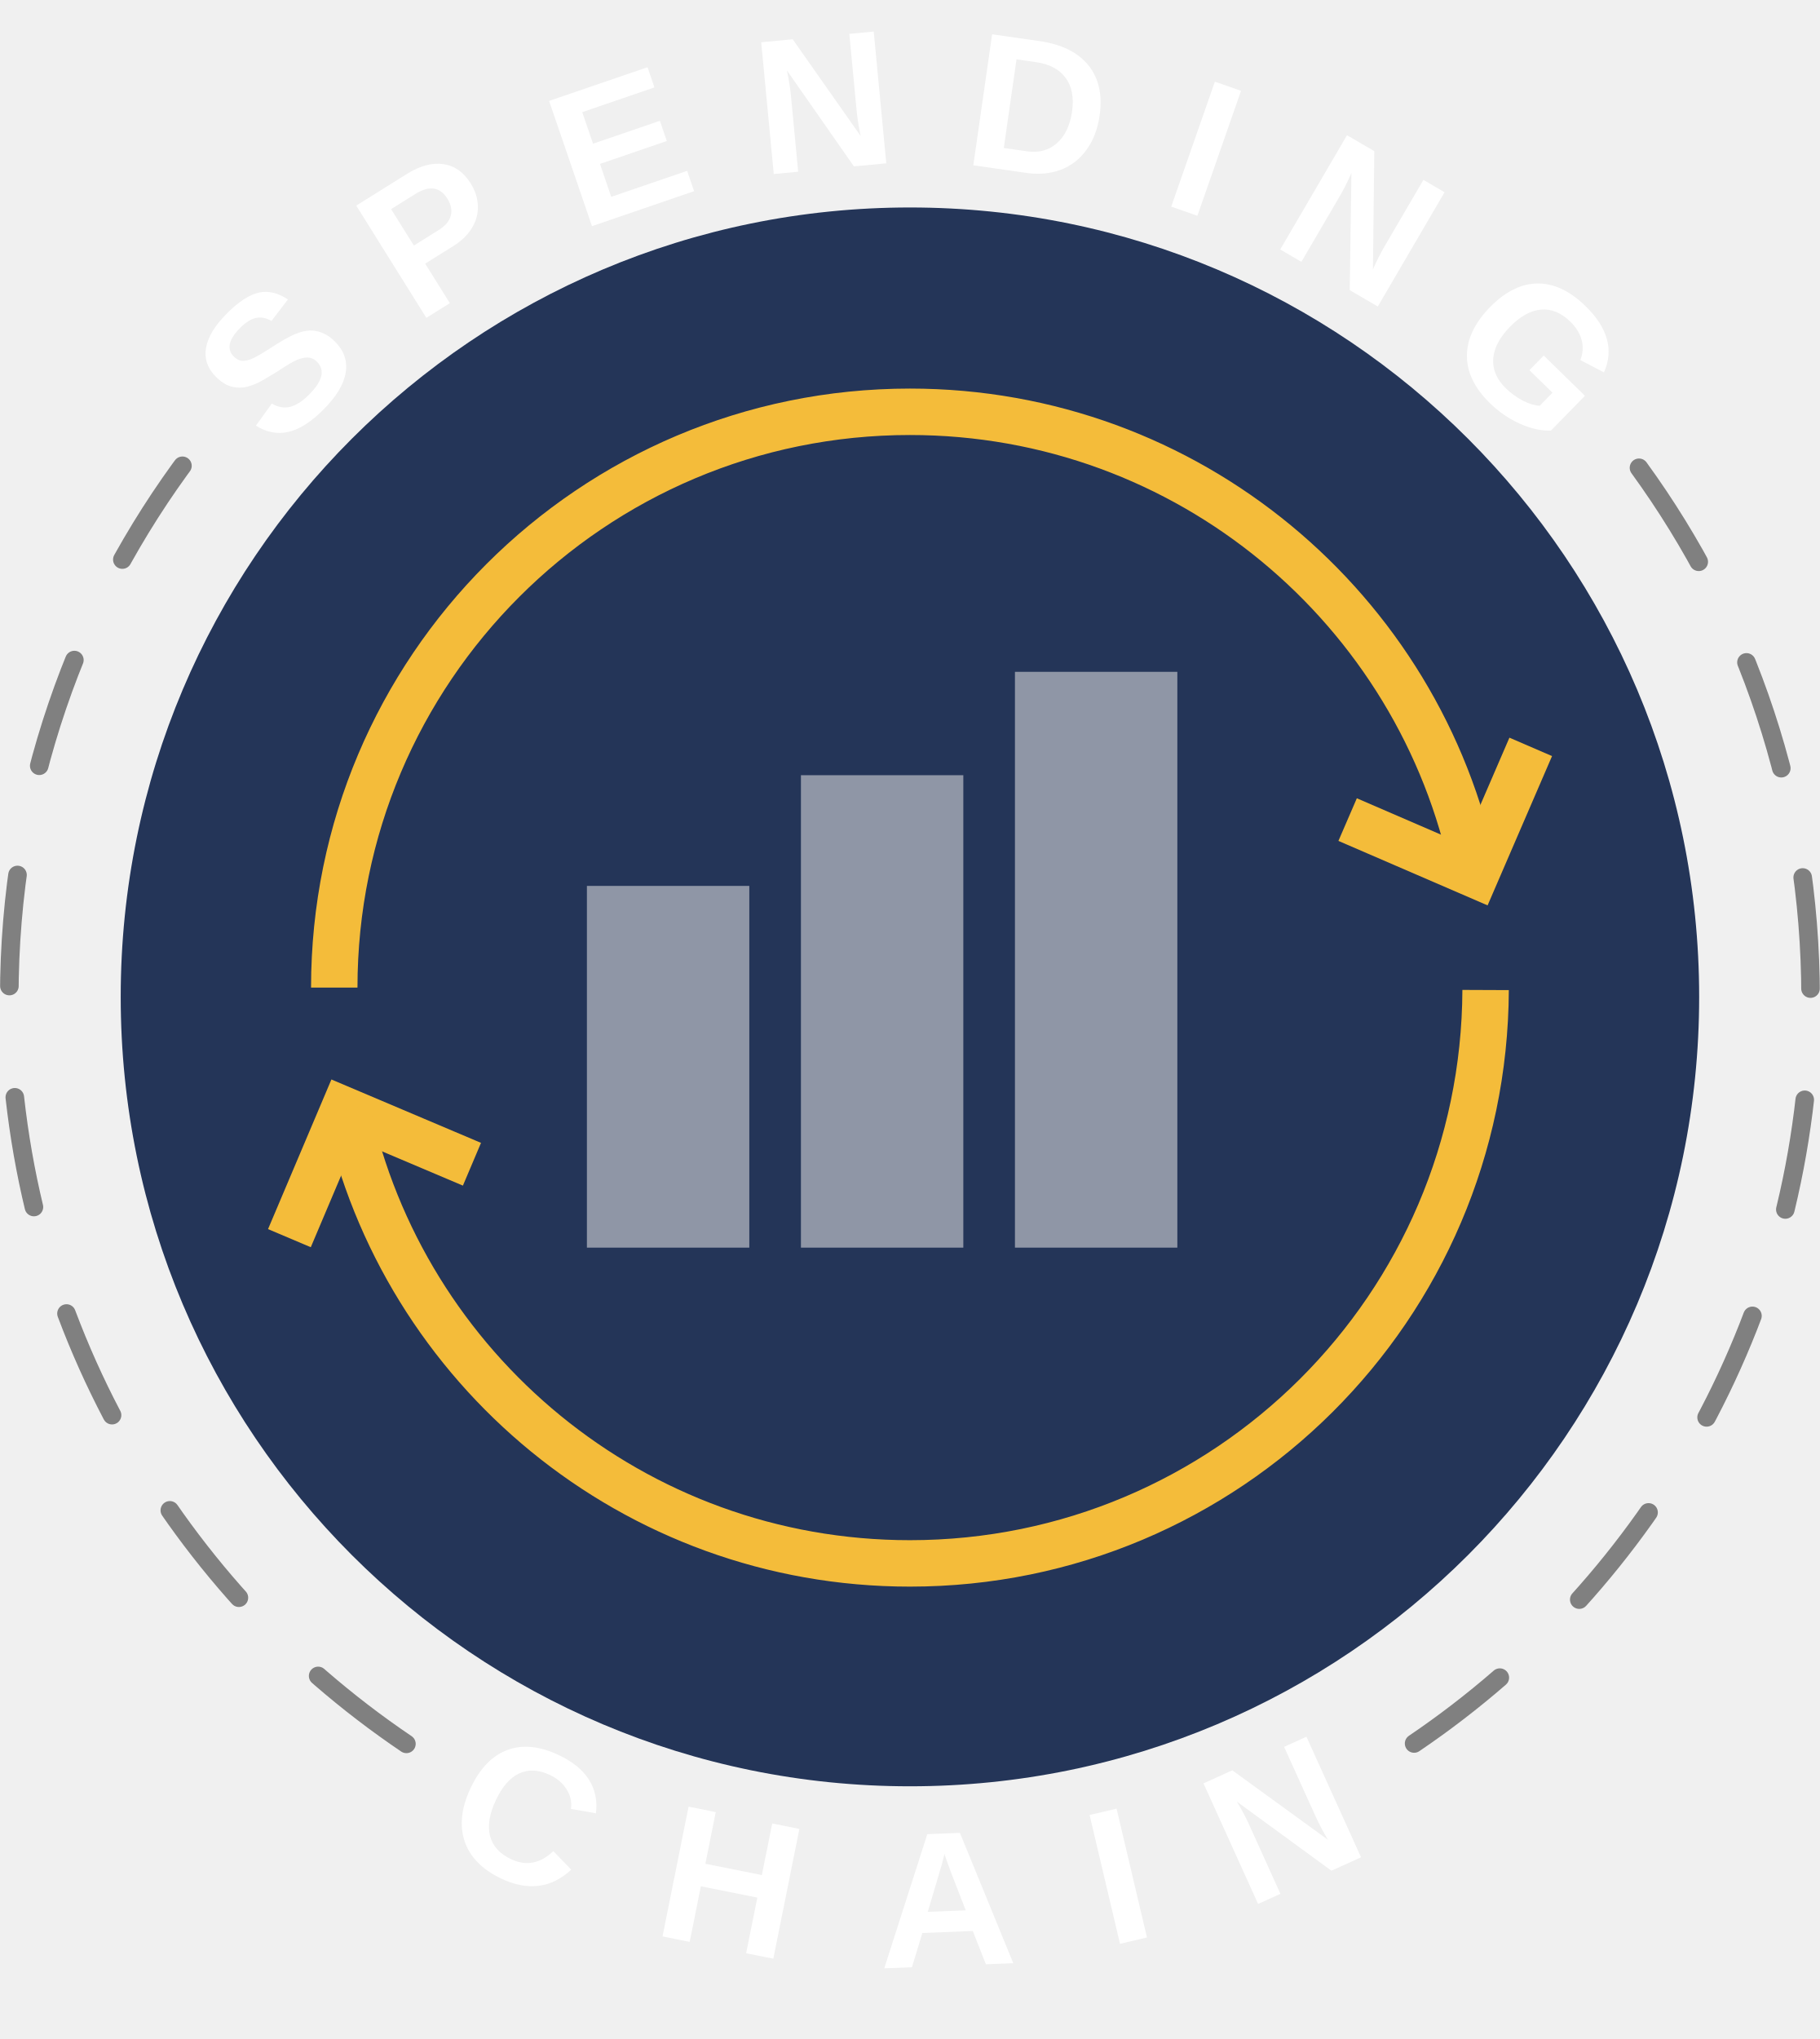
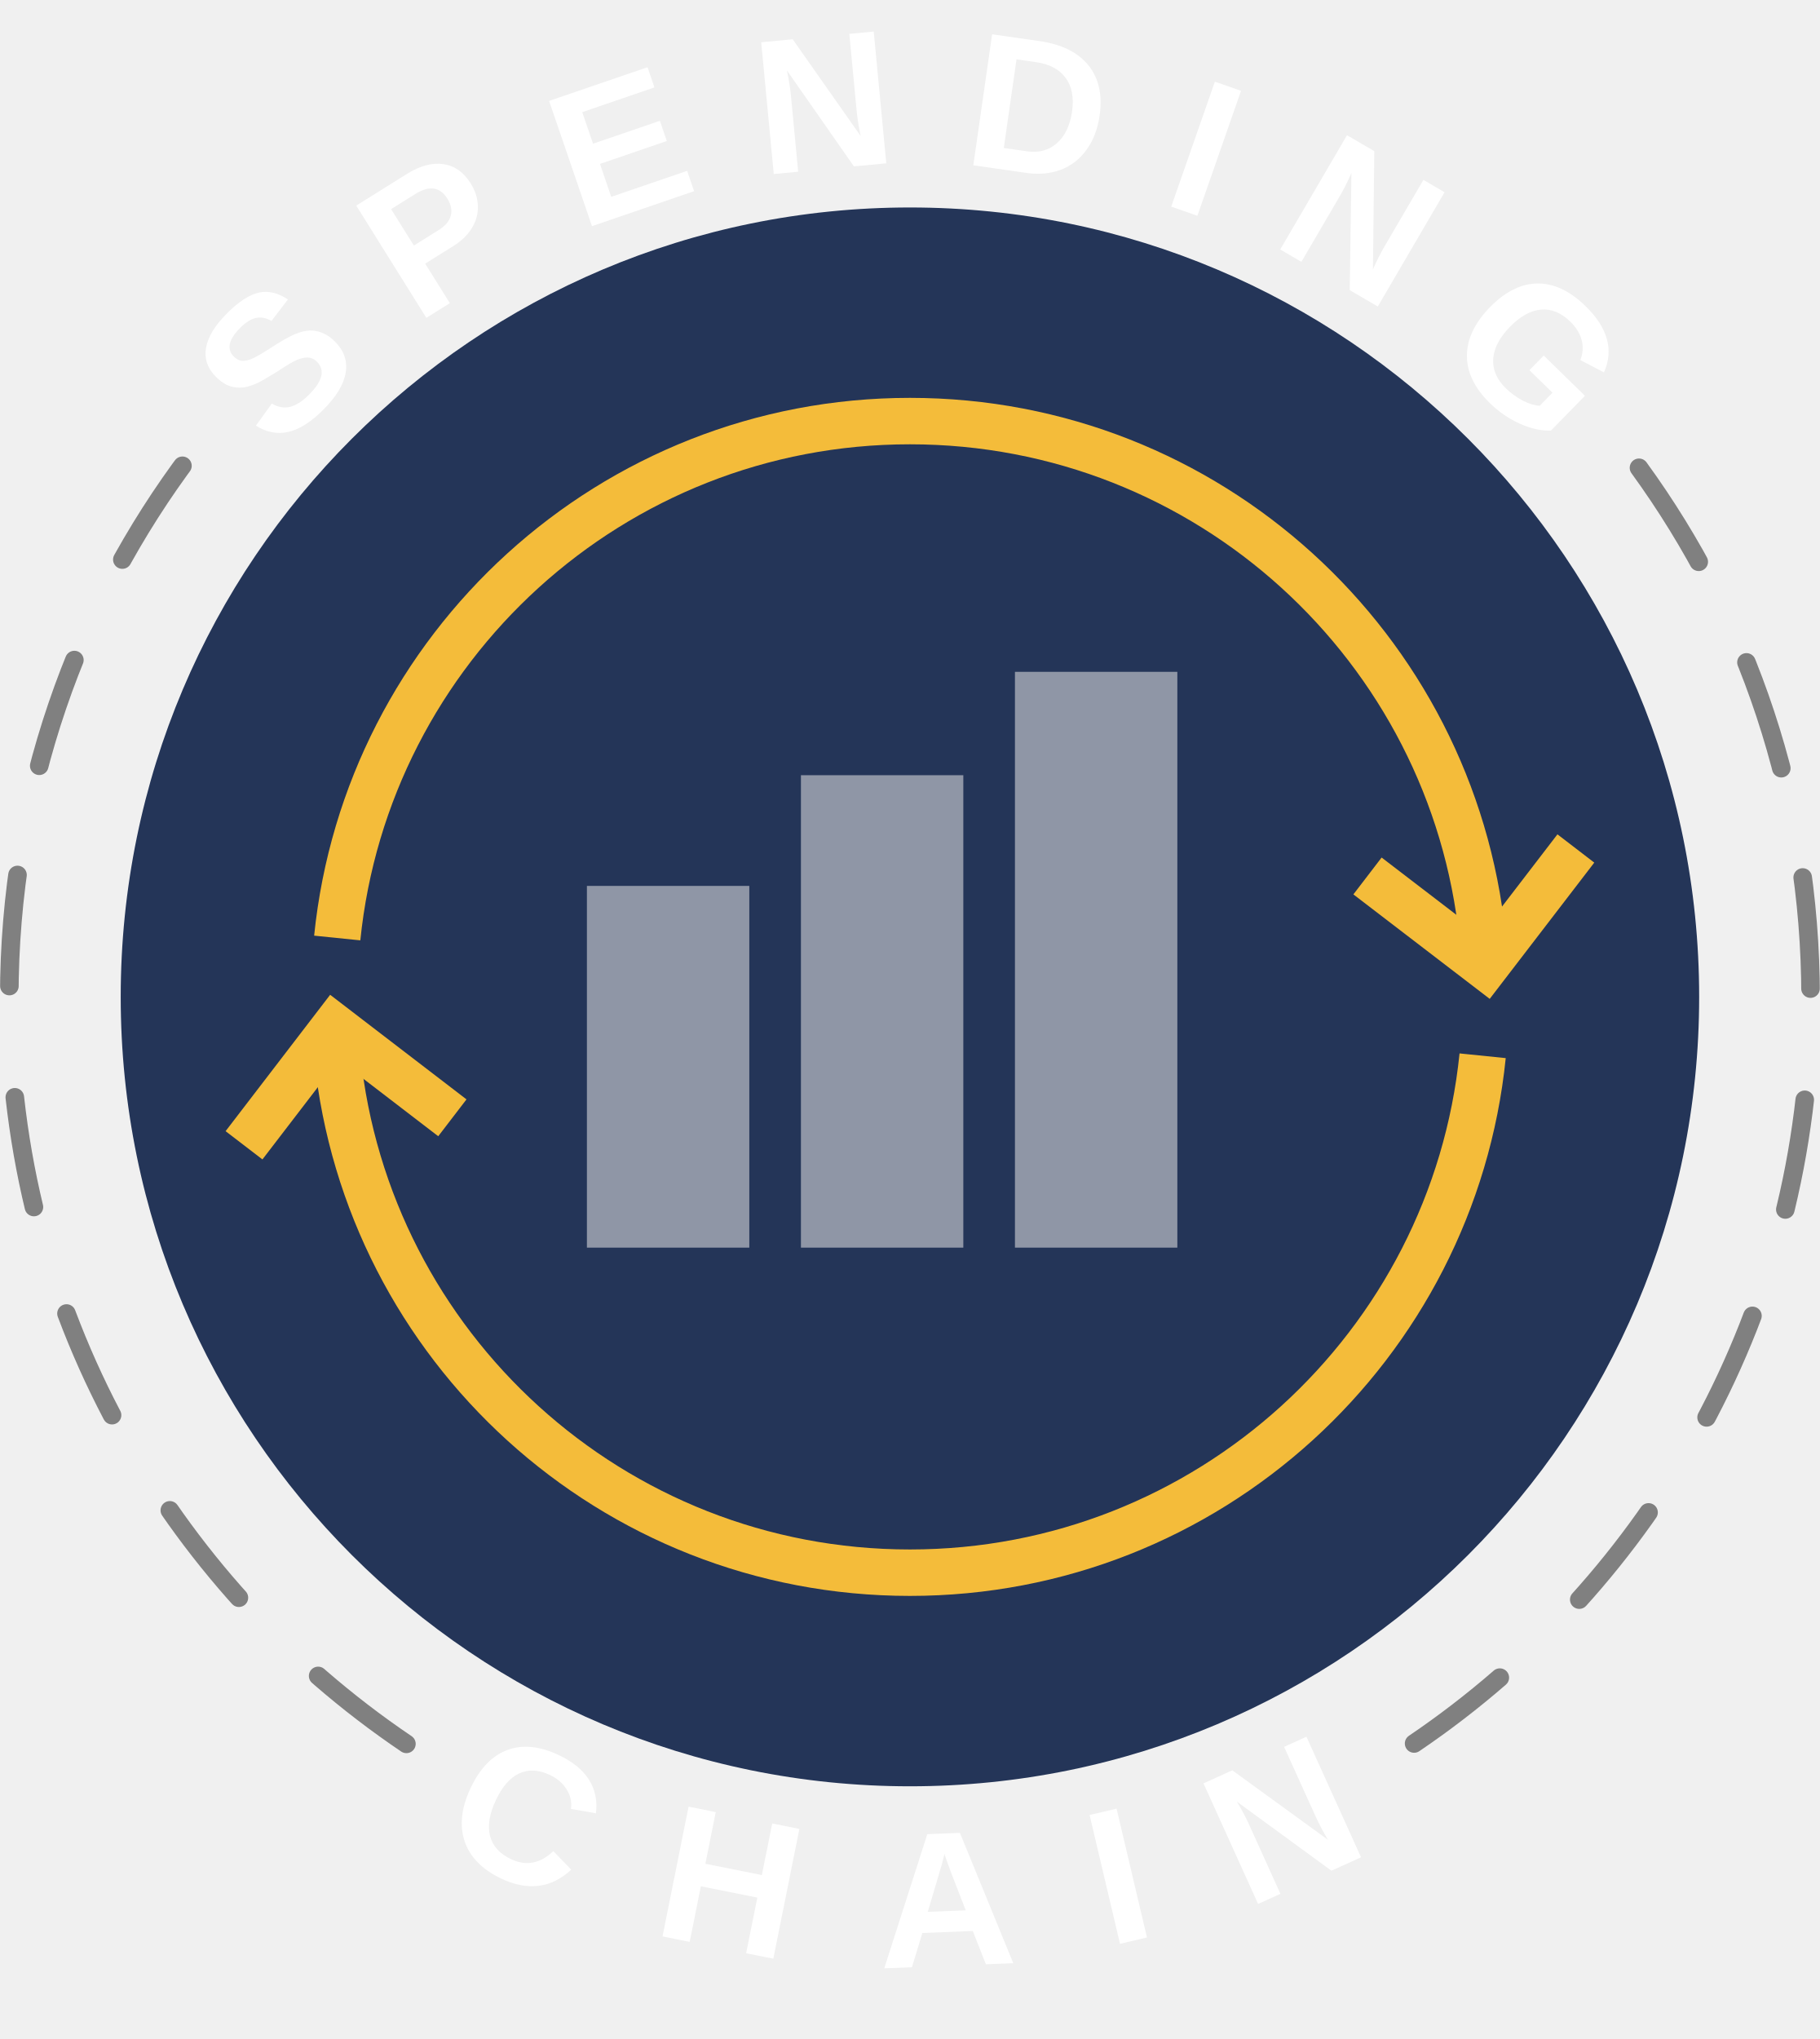
<svg xmlns="http://www.w3.org/2000/svg" id="Layer_1" data-name="Layer 1" viewBox="0 0 196 219.55">
  <defs>
    <style>
      .cls-1 {
        fill: #243558;
      }

      .cls-2 {
        fill: #fff;
        font-family: Arial-BoldMT, Arial;
        font-size: 20.72px;
        font-weight: 700;
      }

      .cls-3 {
        stroke: #f4bc3a;
        stroke-width: 5px;
      }

      .cls-3, .cls-4 {
        fill: none;
        stroke-miterlimit: 10;
      }

      .cls-5 {
        fill: #8f96a6;
      }

      .cls-4 {
        stroke: gray;
        stroke-dasharray: 12;
        stroke-linecap: round;
        stroke-width: 2px;
      }
    </style>
  </defs>
  <text class="cls-2" transform="translate(29.77 48.88) rotate(-45)">
    <tspan x="0" y="0">S</tspan>
  </text>
  <text class="cls-2" transform="translate(44.74 34.96) rotate(-32)">
    <tspan x="0" y="0">P</tspan>
  </text>
  <text class="cls-2" transform="translate(62.44 24.8) rotate(-18.9)">
    <tspan x="0" y="0">E</tspan>
  </text>
  <text class="cls-2" transform="translate(81.95 18.87) rotate(-5.44)">
    <tspan x="0" y="0">N</tspan>
  </text>
  <text class="cls-2" transform="translate(103.45 17.6) rotate(8.17)">
    <tspan x="0" y="0">D</tspan>
  </text>
  <text class="cls-2" transform="translate(124.83 21.79) rotate(19.25)">
    <tspan x="0" y="0">I</tspan>
  </text>
  <text class="cls-2" transform="translate(136.68 26.16) rotate(30.31)">
    <tspan x="0" y="0">N</tspan>
  </text>
  <text class="cls-2" transform="translate(154.84 37.63) rotate(44.34)">
    <tspan x="0" y="0">G</tspan>
  </text>
  <text class="cls-2" transform="translate(46.85 198.7) rotate(25.18)">
    <tspan x="0" y="0">C</tspan>
  </text>
  <text class="cls-2" transform="translate(69.99 208.23) rotate(11.36)">
    <tspan x="0" y="0">H</tspan>
  </text>
  <text class="cls-2" transform="translate(94.72 211.96) rotate(-2.27)">
    <tspan x="0" y="0">A</tspan>
  </text>
  <text class="cls-2" transform="translate(119.27 209.62) rotate(-13.28)">
    <tspan x="0" y="0">I</tspan>
  </text>
  <text class="cls-2" transform="translate(134.23 205.58) rotate(-24.37)">
    <tspan x="0" y="0">N</tspan>
  </text>
  <circle class="cls-1" cx="98" cy="107.34" r="85" />
  <path class="cls-4" d="M43.77,187.77C17.96,170.34,1,140.82,1,107.34c0-21.92,7.27-42.15,19.54-58.39" />
  <path class="cls-4" d="M176.52,50.37c11.63,16,18.48,35.68,18.48,56.97,0,33.45-16.94,62.95-42.7,80.39" />
  <g>
-     <polyline class="cls-3" points="164.86 80.42 158.91 94.2 145.14 88.25" />
-     <polyline class="cls-3" points="31.17 133.32 37.02 119.51 50.83 125.36" />
-     <path class="cls-3" d="M36,106.34c0-34.24,27.76-62,62-62,29.96,0,54.96,21.25,60.74,49.5" />
-     <path class="cls-3" d="M160,106.6c-.14,34.12-27.84,61.74-62,61.74-29.75,0-54.61-20.95-60.62-48.91" />
-   </g>
-   <g>
    <rect class="cls-5" x="63.21" y="95.39" width="17.49" height="38.95" />
    <rect class="cls-5" x="86.26" y="83.47" width="17.49" height="50.87" />
    <rect class="cls-5" x="109.31" y="72.34" width="17.49" height="62" />
  </g>
+   <path class="cls-3" d="M36.32,101c3.18-31.26,29.58-55.66,61.68-55.66s58.47,24.36,61.67,55.59" />
+   <path class="cls-3" d="M159.68,113.68c-3.18,31.26-29.58,55.66-61.68,55.66s-58.45-24.34-61.67-55.56" />
+   <polyline class="cls-3" points="169.72 91.36 159.98 104.05 147.28 94.32" />
+   <polyline class="cls-3" points="26.28 123.32 36.02 110.62 48.72 120.36" />
</svg>
